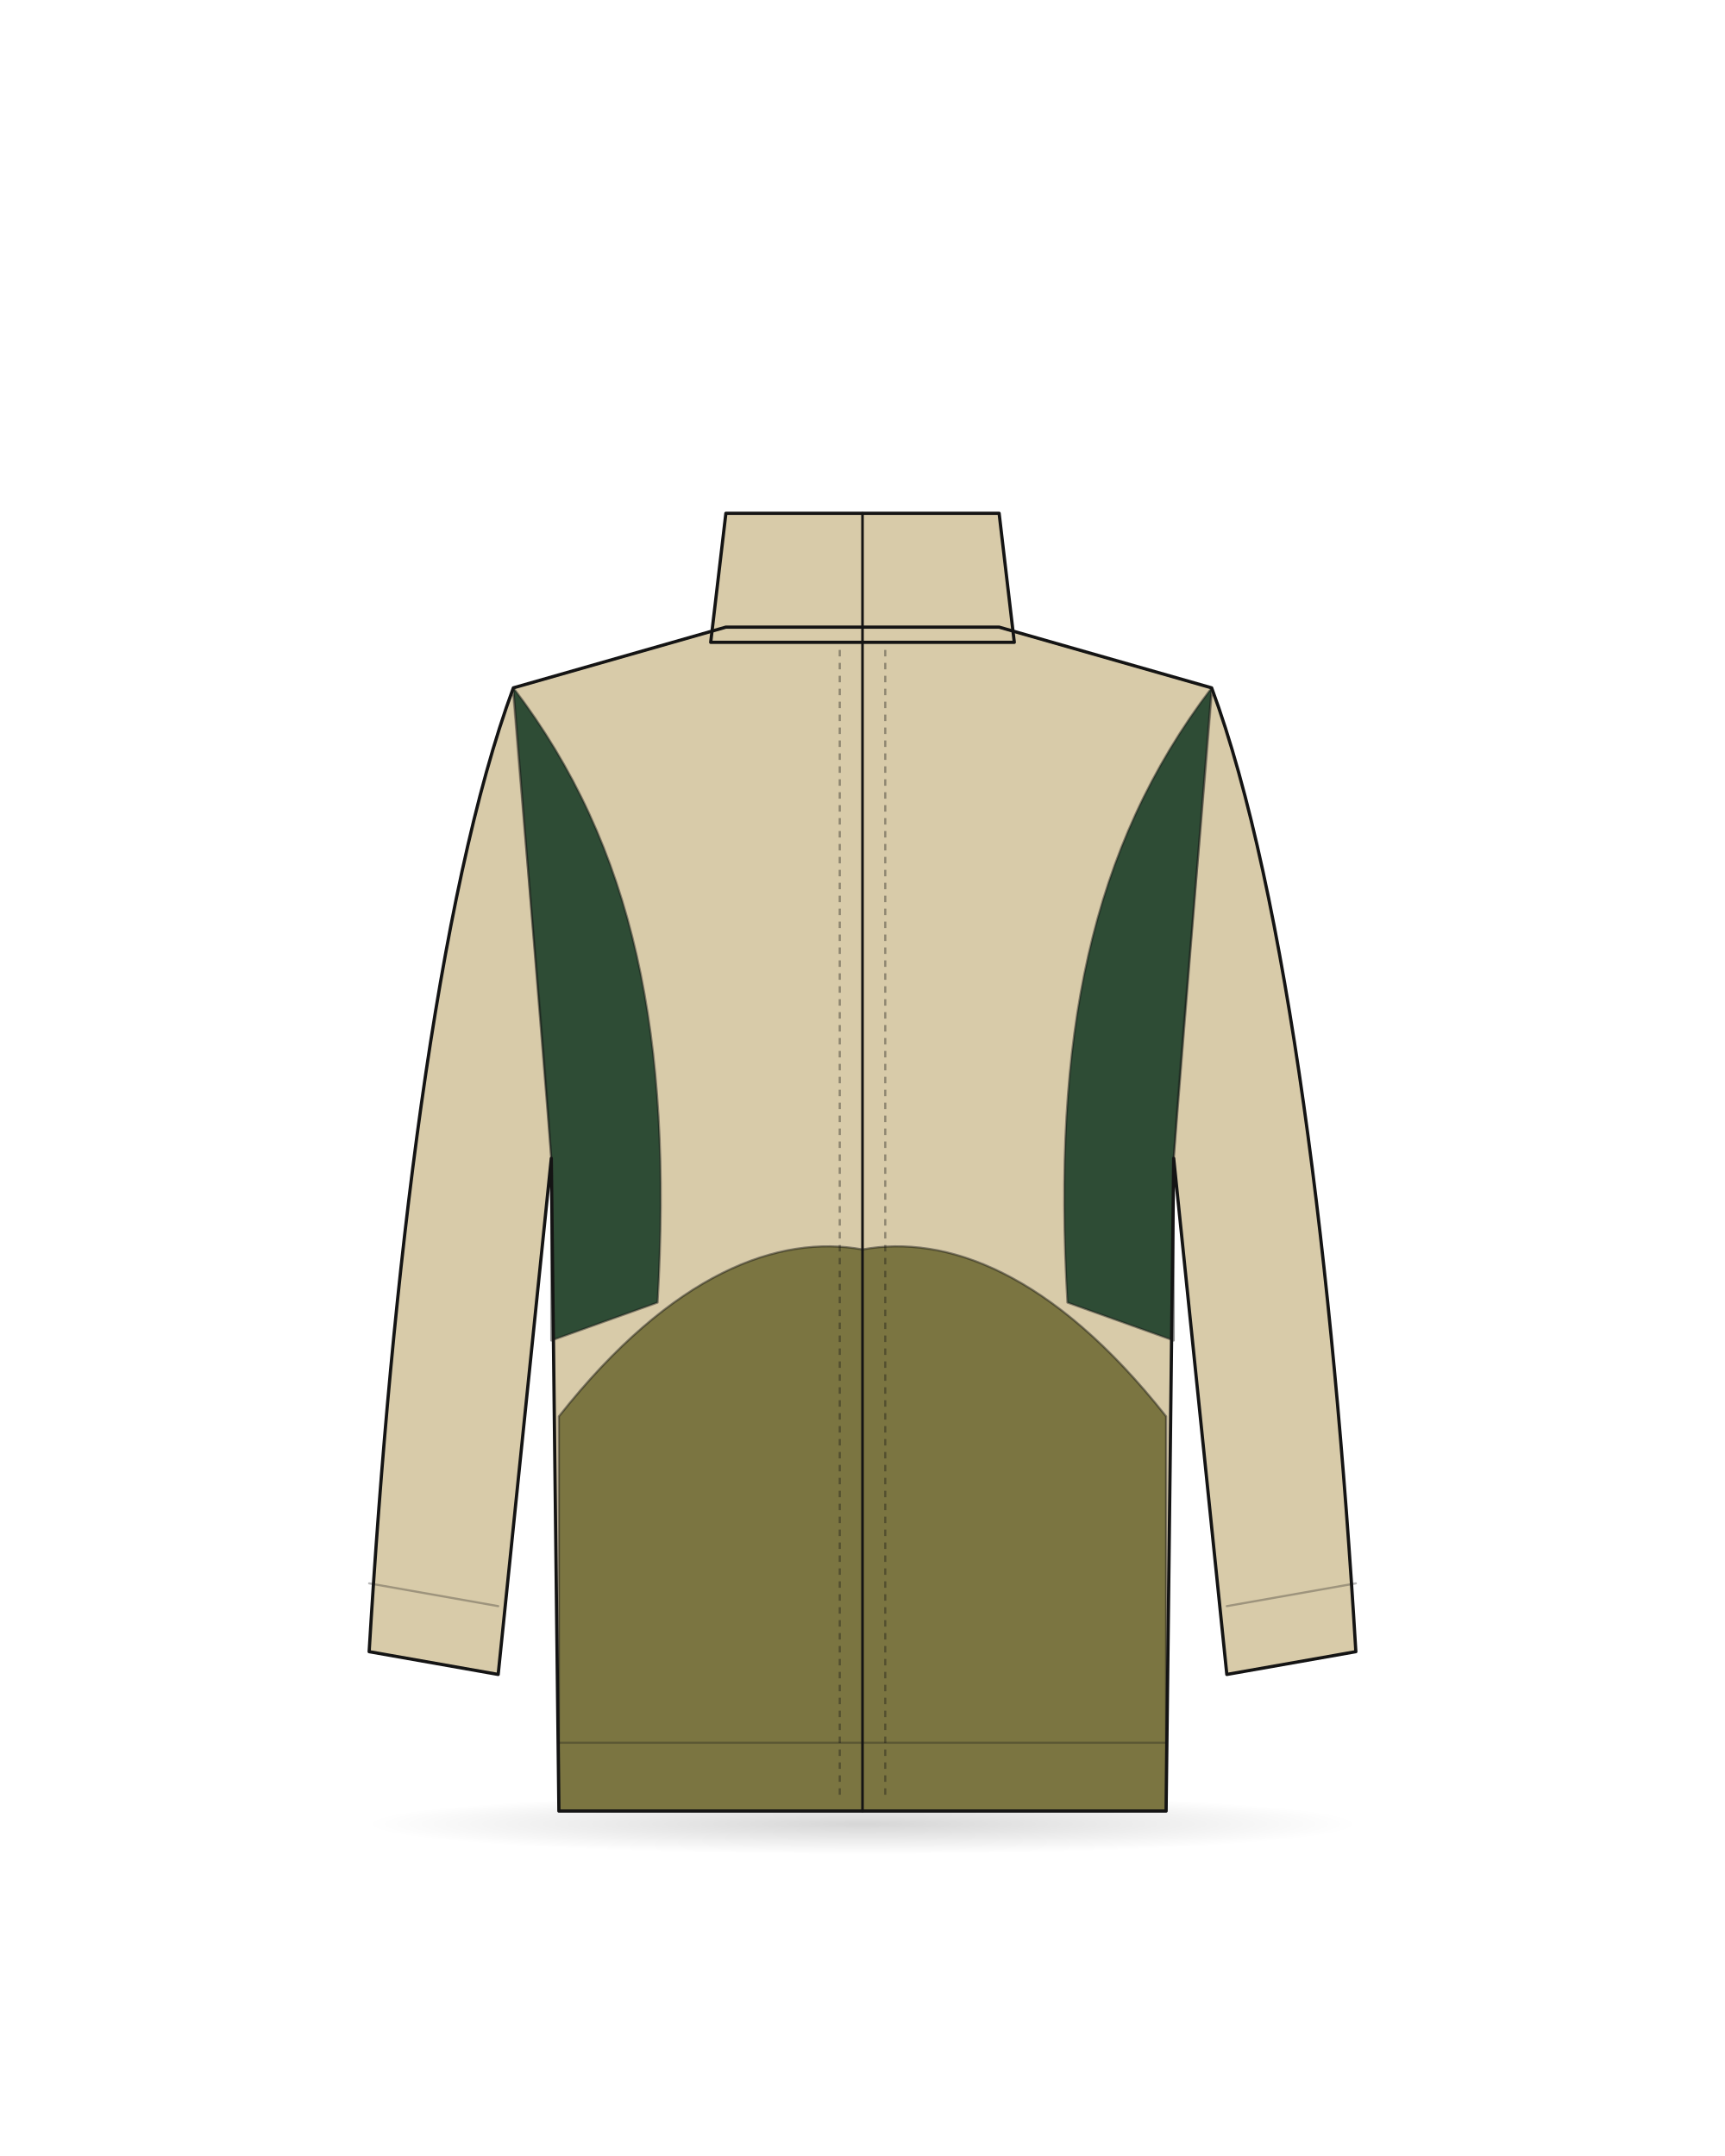
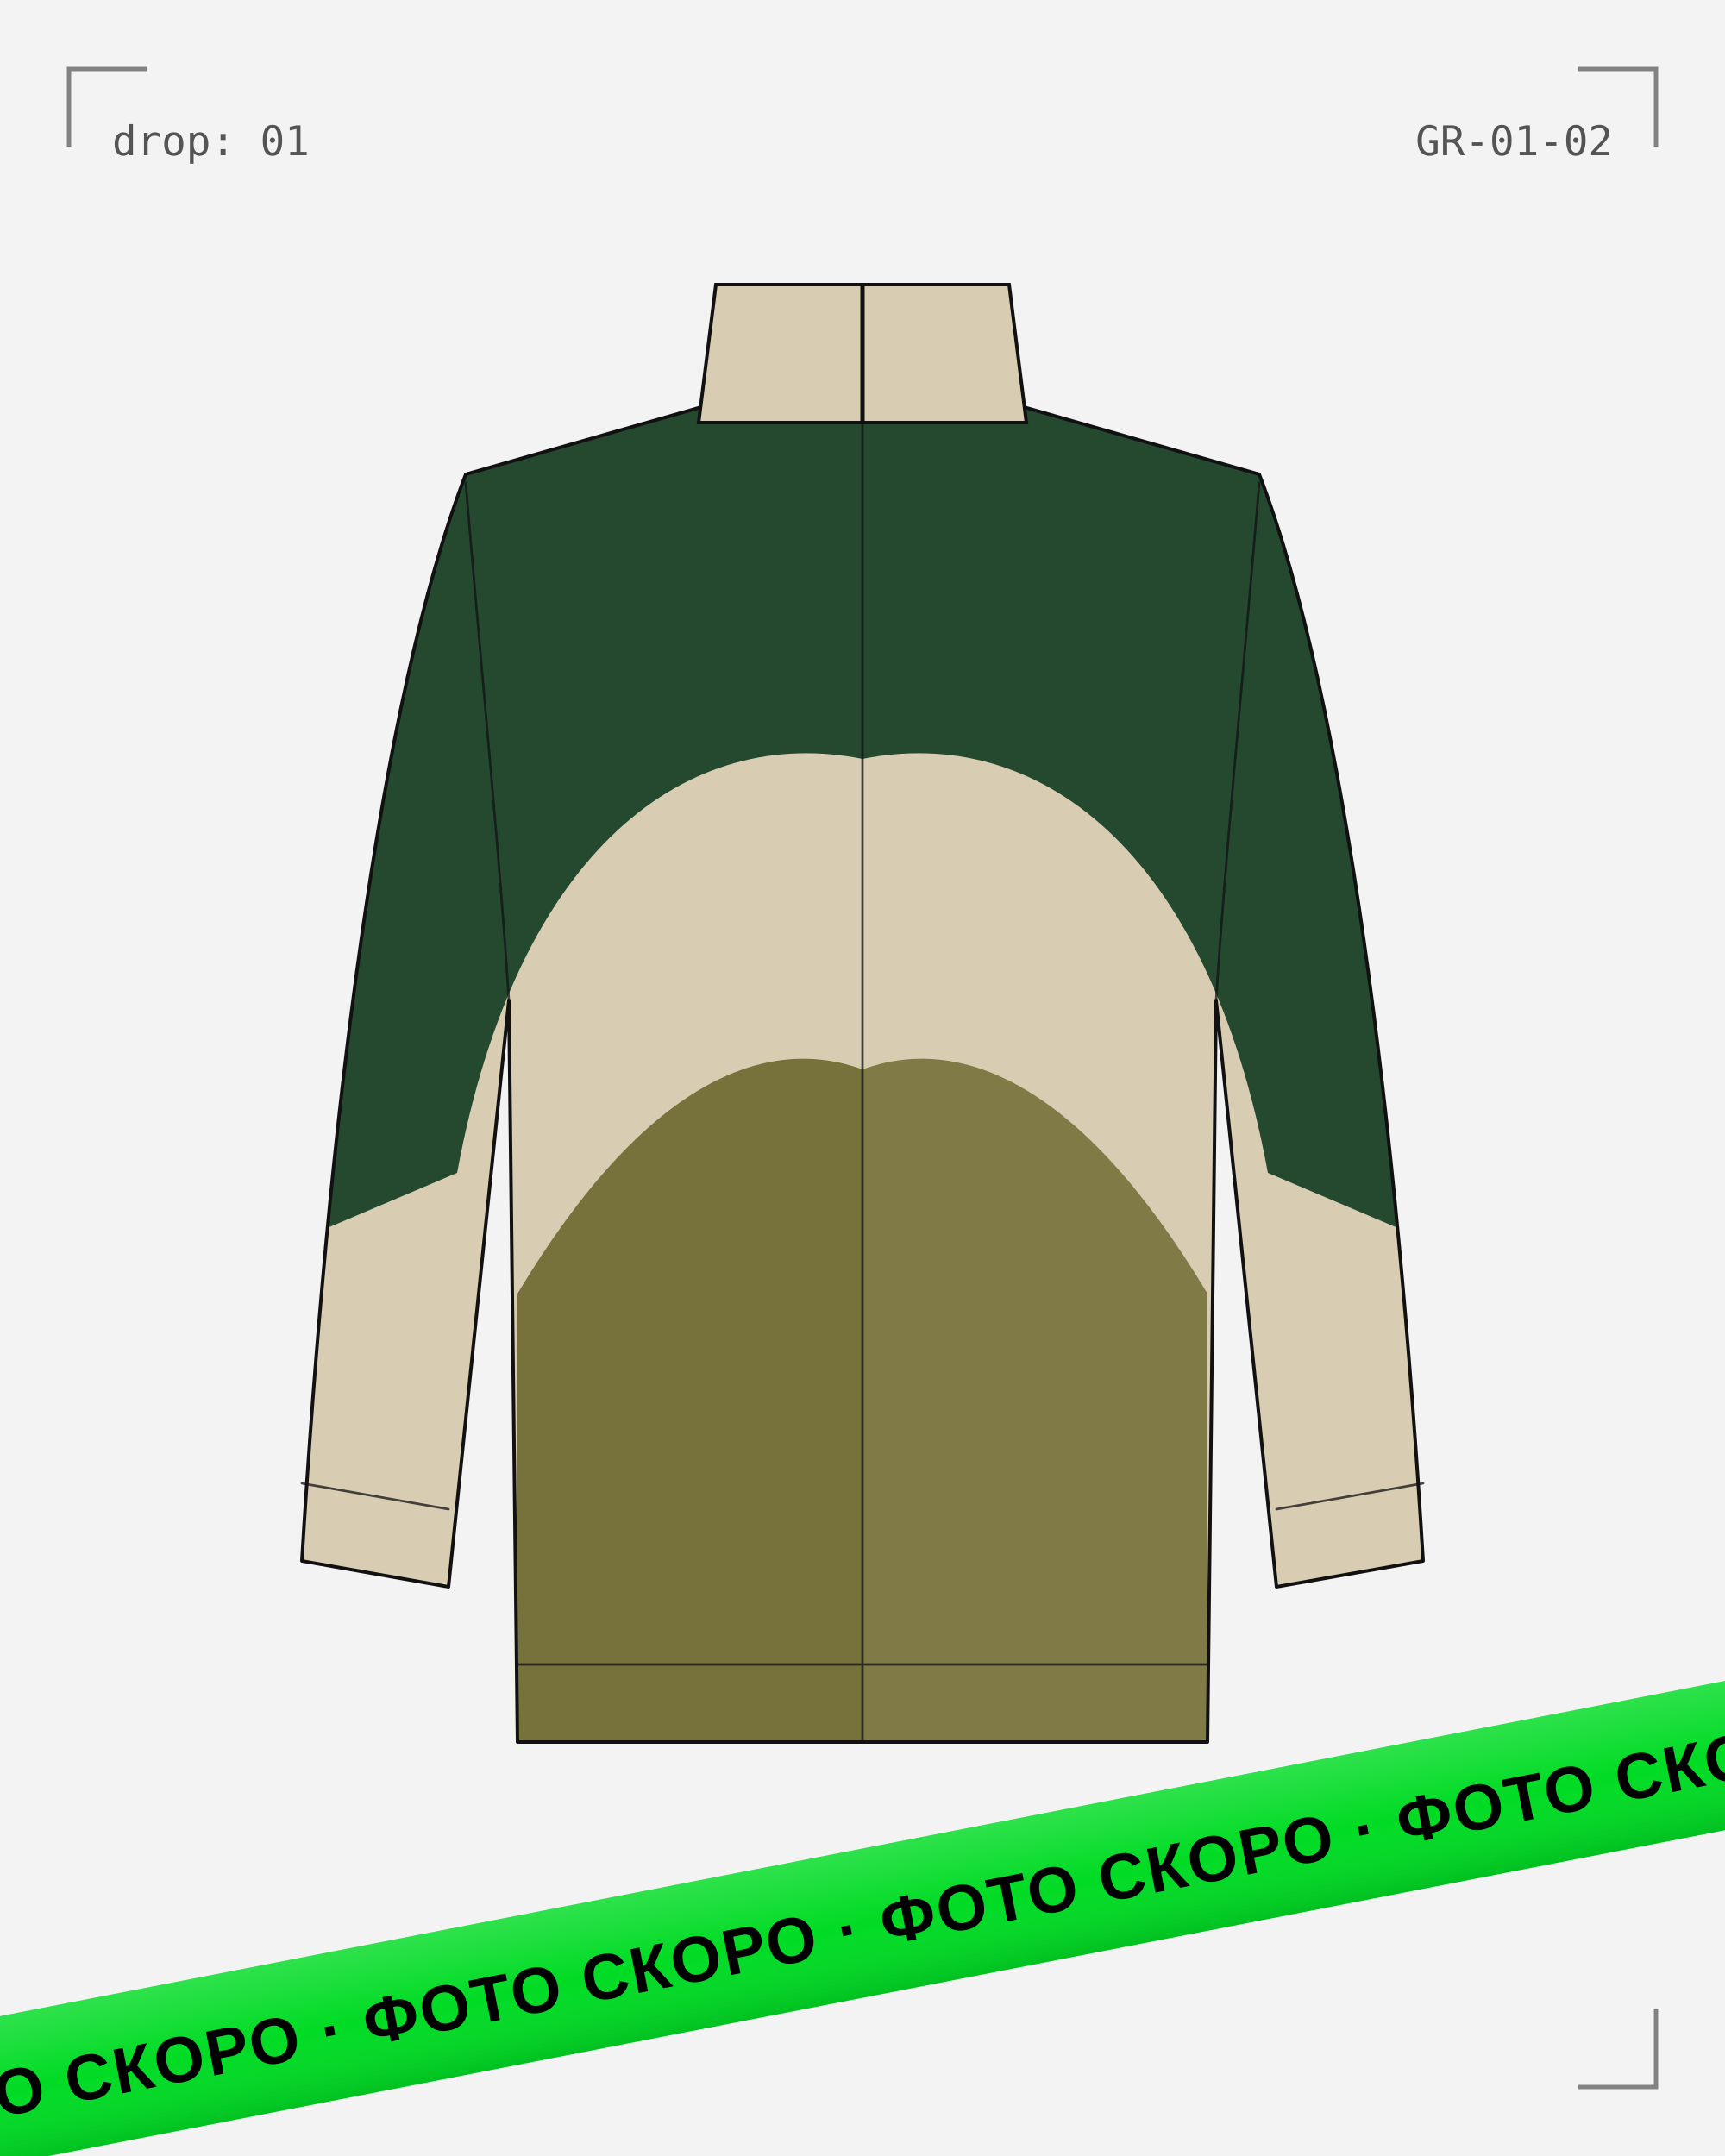
- <svg xmlns="http://www.w3.org/2000/svg" viewBox="0 0 400 500" width="800" height="1000" preserveAspectRatio="xMidYMid slice">
+ <svg xmlns="http://www.w3.org/2000/svg" viewBox="0 0 400 500" width="800" height="1000">
  <defs>
-     <radialGradient id="sh">
-       <stop offset="0" stop-color="#000" stop-opacity=".16" />
-       <stop offset="1" stop-color="#000" stop-opacity="0" />
-     </radialGradient>
+     <filter id="soft" x="-20%" y="-20%" width="140%" height="140%">
+       <feGaussianBlur stdDeviation="9" />
+     </filter>
+     <linearGradient id="tapeShade" x1="0" y1="0" x2="0" y2="1">
+       <stop offset="0" stop-color="#fff" stop-opacity=".18" />
+       <stop offset=".5" stop-color="#fff" stop-opacity="0" />
+       <stop offset="1" stop-color="#000" stop-opacity=".12" />
+     </linearGradient>
  </defs>
-   <ellipse cx="200" cy="423" rx="114" ry="7" fill="url(#sh)" />
-   <g transform="translate(200 420) scale(0.88) translate(-200 -404)">
-     <clipPath id="c">
-       <path d="M164 92 L108 108 C88 162 76 262 70 362 L104 368 L118 232 L120 404 L280 404 L282 232 L296 368 L330 362 C324 262 312 162 292 108 L236 92 Z" />
-     </clipPath>
-     <path d="M164 92 L108 108 C88 162 76 262 70 362 L104 368 L118 232 L120 404 L280 404 L282 232 L296 368 L330 362 C324 262 312 162 292 108 L236 92 Z" fill="#D8CBA9" />
-     <g clip-path="url(#c)">
-       <path d="M108 108 C140 150 150 200 146 270 L118 280 L118 232 Z M292 108 C260 150 250 200 254 270 L282 280 L282 232 Z" fill="#2E4C35" />
-       <path d="M120 404 L120 300 C150 262 178 252 200 256 C222 252 250 262 280 300 L280 404 Z" fill="#7B7541" />
-     </g>
-     <path d="M118 232 C116 200 112 160 108 110 M282 232 C284 200 288 160 292 110 M120 386 L280 386 M70 344 L104 350 M296 350 L330 344" fill="none" stroke="#141414" stroke-width="1" stroke-linecap="round" stroke-linejoin="round" vector-effect="non-scaling-stroke" stroke-opacity="0.3" />
-     <path d="M108 108 C140 150 150 200 146 270 L118 280 L118 232 Z M292 108 C260 150 250 200 254 270 L282 280 L282 232 Z M120 404 L120 300 C150 262 178 252 200 256 C222 252 250 262 280 300 L280 404 Z" fill="none" stroke="#141414" stroke-width="1" stroke-linecap="round" stroke-linejoin="round" vector-effect="non-scaling-stroke" stroke-opacity="0.45" />
-     <path d="M164 62 L236 62 L240 96 L160 96 Z" fill="#D8CBA9" />
-     <path d="M164 62 L236 62 L240 96 L160 96 Z" fill="none" stroke="#141414" stroke-width="1.5" stroke-linecap="round" stroke-linejoin="round" vector-effect="non-scaling-stroke" />
-     <path d="M200 62 L200 404" fill="none" stroke="#141414" stroke-width="1.2" stroke-linecap="round" stroke-linejoin="round" vector-effect="non-scaling-stroke" />
-     <path d="M194 98 L194 400 M206 98 L206 400" fill="none" stroke="#141414" stroke-width="1" stroke-linecap="butt" stroke-linejoin="round" vector-effect="non-scaling-stroke" stroke-dasharray="3 3" stroke-opacity="0.38" />
-     <path d="M164 92 L108 108 C88 162 76 262 70 362 L104 368 L118 232 L120 404 L280 404 L282 232 L296 368 L330 362 C324 262 312 162 292 108 L236 92 Z" fill="none" stroke="#141414" stroke-width="1.5" stroke-linecap="round" stroke-linejoin="round" vector-effect="non-scaling-stroke" />
+   <rect width="400" height="500" fill="#F4F3F3" />
+   <path d="M16 34 L16 16 L34 16 M366 16 L384 16 L384 34 M16 466 L16 484 L34 484 M366 484 L384 484 L384 466" fill="none" stroke="#111" stroke-width="1" opacity=".5" />
+   <text x="26" y="36" font-family="Menlo,'SF Mono',ui-monospace,monospace" font-size="9.5" fill="#111" opacity=".7">drop: 01</text>
+   <text x="374" y="36" text-anchor="end" font-family="Menlo,'SF Mono',ui-monospace,monospace" font-size="9.5" fill="#111" opacity=".7">GR-01-02</text>
+   <clipPath id="cl">
+     <path d="M164 94 L108 110 C88 162 76 262 70 362 L104 368 L118 232 L120 404 L280 404 L282 232 L296 368 L330 362 C324 262 312 162 292 110 L236 94 Z" />
+   </clipPath>
+   <path d="M164 94 L108 110 C88 162 76 262 70 362 L104 368 L118 232 L120 404 L280 404 L282 232 L296 368 L330 362 C324 262 312 162 292 110 L236 94 Z" fill="#D8CDB3" />
+   <g clip-path="url(#cl)">
+     <path d="M40 60 L200 60 L200 176 C160 168 120 196 106 272 L40 300 Z" fill="#24492F" />
+     <path d="M360 60 L200 60 L200 176 C240 168 280 196 294 272 L360 300 Z" fill="#24492F" />
+     <path d="M120 300 C150 250 178 240 200 248 L200 404 L120 404 Z" fill="#77713B" />
+     <path d="M280 300 C250 250 222 240 200 248 L200 404 L280 404 Z" fill="#77713B" opacity=".9" />
+   </g>
+   <path d="M200 66 L200 404 M120 386 L280 386 M70 344 L104 350 M296 350 L330 344 M118 232 C116 200 112 160 108 112 M282 232 C284 200 288 160 292 112 M162 98 L238 98" fill="none" stroke="#111111" stroke-width="1.1" stroke-linecap="round" vector-effect="non-scaling-stroke" opacity=".75" />
+   <path d="M164 94 L108 110 C88 162 76 262 70 362 L104 368 L118 232 L120 404 L280 404 L282 232 L296 368 L330 362 C324 262 312 162 292 110 L236 94 Z" fill="none" stroke="#111111" stroke-width="1.6" stroke-linejoin="round" vector-effect="non-scaling-stroke" />
+   <path d="M166 66 L234 66 L238 98 L162 98 Z" fill="#D8CDB3" stroke="#111111" stroke-width="1.6" vector-effect="non-scaling-stroke" />
+   <path d="M200 66 L200 98" stroke="#111111" stroke-width="1" />
+   <g transform="rotate(-11 200 446)">
+     <rect x="-80" y="429" width="560" height="34" fill="#00DB24" />
+     <rect x="-80" y="429" width="560" height="34" fill="url(#tapeShade)" />
+     <text x="-40" y="452" font-family="'Arial Black','Helvetica Neue',Arial,sans-serif" font-weight="900" font-size="15" letter-spacing=".5" fill="#000">  ФОТО СКОРО  ·  ФОТО СКОРО  ·  ФОТО СКОРО  ·  ФОТО СКОРО  ·  ФОТО СКОРО  ·  ФОТО СКОРО  ·</text>
  </g>
</svg>
